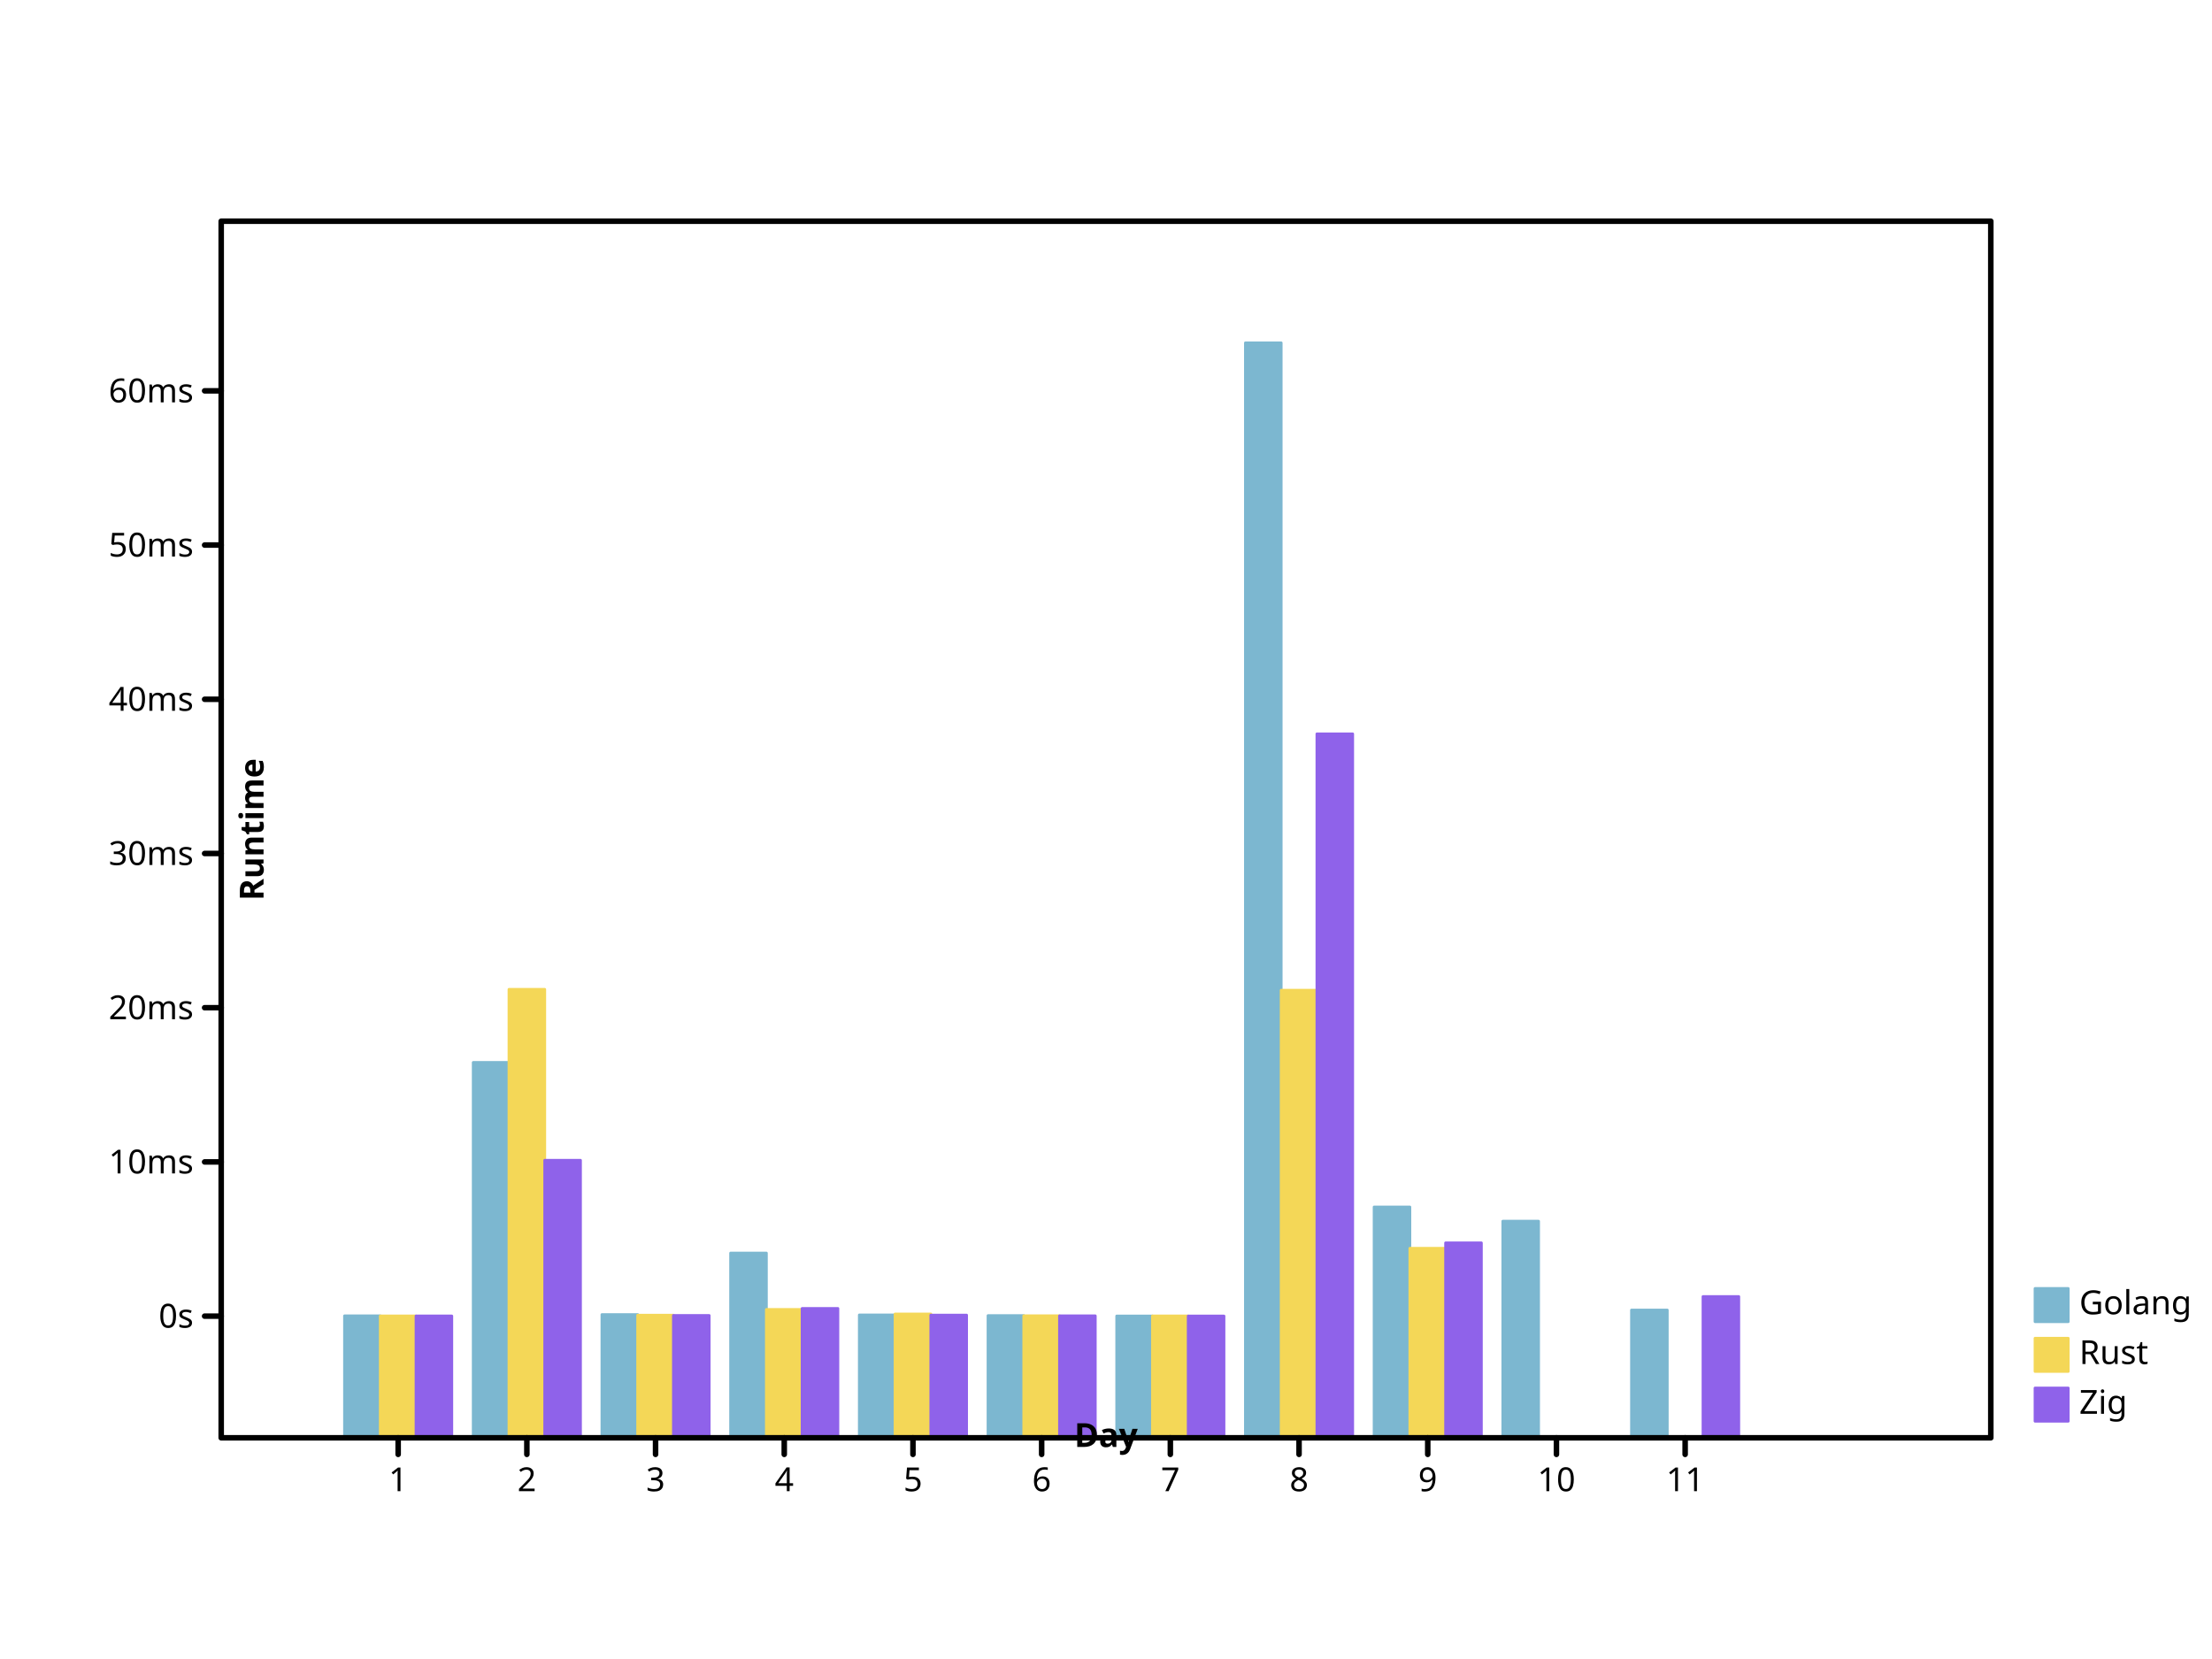
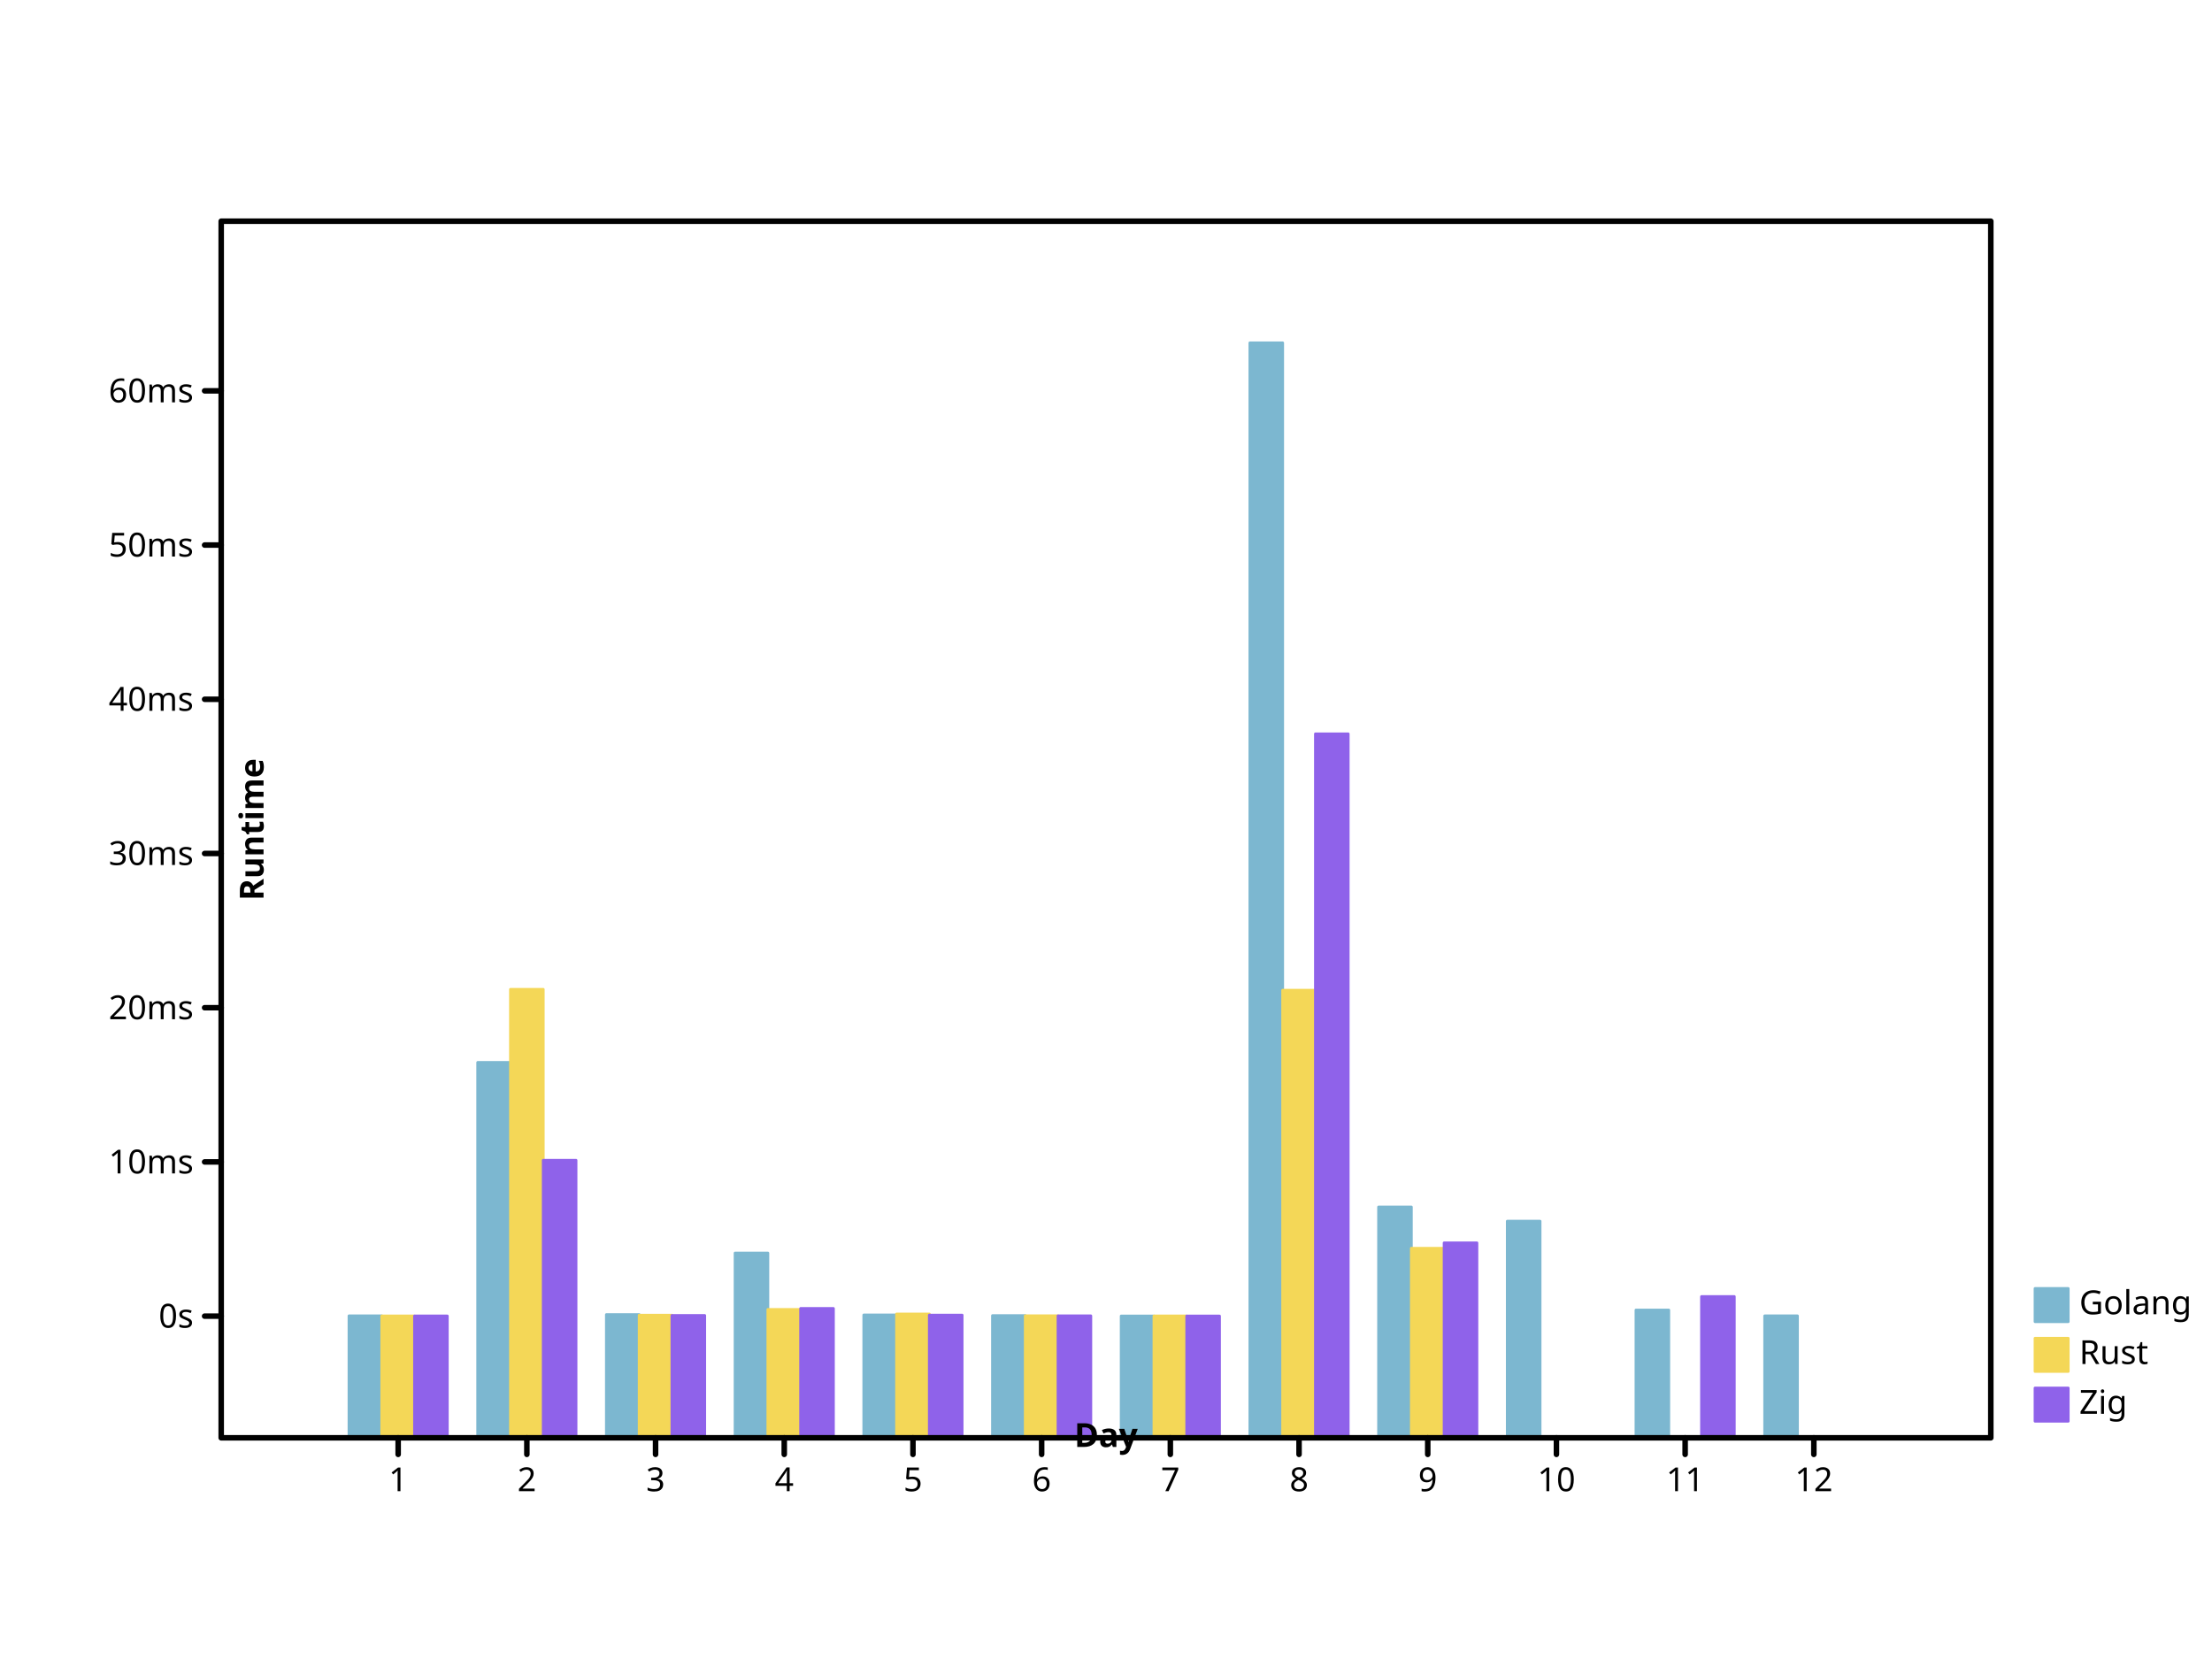
- <svg xmlns="http://www.w3.org/2000/svg" width="800" height="600" viewbox="0 0 800 600" preserveAspectRatio="xMidYMid meet">
+ <svg xmlns="http://www.w3.org/2000/svg" preserveAspectRatio="xMidYMid meet" width="800" height="600" viewbox="0 0 800 600">
  <defs>
    <marker id="circle" viewBox="0 0 10 10 " refX="5" refY="5" markerUnits="userSpaceOnUse" markerWidth="2%" markerHeight="2%">
-       <circle r="3" fill="none" stroke="black" cx="5" cy="5" />
+       <circle cx="5" cy="5" r="3" fill="none" stroke="black" />
    </marker>
-     <marker id="filled-circle" viewBox="0 0 10 10 " refX="5" refY="5" markerUnits="userSpaceOnUse" markerWidth="2%" markerHeight="2%">
-       <circle stroke="none" cx="5" cy="5" r="3" fill="black" />
+     <marker viewBox="0 0 10 10 " refX="5" refY="5" markerUnits="userSpaceOnUse" markerWidth="2%" markerHeight="2%" id="filled-circle">
+       <circle fill="black" stroke="none" cx="5" cy="5" r="3" />
    </marker>
-     <marker markerUnits="userSpaceOnUse" markerWidth="2%" markerHeight="2%" id="square" viewBox="0 0 10 10 " refX="5" refY="5">
-       <rect x="2" y="2" width="6" height="6" fill="none" stroke="black" />
+     <marker refX="5" refY="5" markerUnits="userSpaceOnUse" markerWidth="2%" markerHeight="2%" id="square" viewBox="0 0 10 10 ">
+       <rect width="6" height="6" fill="none" stroke="black" x="2" y="2" />
    </marker>
    <marker markerUnits="userSpaceOnUse" markerWidth="2%" markerHeight="2%" id="filled-square" viewBox="0 0 10 10 " refX="5" refY="5">
-       <rect fill="black" stroke="none" x="2" y="2" width="6" height="6" />
+       <rect y="2" width="6" height="6" fill="black" stroke="none" x="2" />
    </marker>
  </defs>
-   <g stroke-width="1px" stroke-linecap="round" stroke-linejoin="round" transform="translate(80 520 )scale(1 -1 )" fill="hsl(198, 47%, 65%)" stroke="hsl(198, 47%, 65%)">
-     <rect height="4.410760e+01" vector-effect="non-scaling-stroke" x="4.460606e+01" y="0" width="1.292929e+01" />
-     <rect vector-effect="non-scaling-stroke" x="9.115152e+01" y="0" width="1.292929e+01" height="1.357531e+02" />
-     <rect width="1.292929e+01" height="4.456632e+01" vector-effect="non-scaling-stroke" x="1.376970e+02" y="0" />
-     <rect vector-effect="non-scaling-stroke" x="1.842424e+02" y="0" width="1.292929e+01" height="6.681151e+01" />
-     <rect width="1.292929e+01" height="4.442906e+01" vector-effect="non-scaling-stroke" x="2.307879e+02" y="0" />
-     <rect x="2.773333e+02" y="0" width="1.292929e+01" height="4.419161e+01" vector-effect="non-scaling-stroke" />
-     <rect y="0" width="1.292929e+01" height="4.404994e+01" vector-effect="non-scaling-stroke" x="3.238788e+02" />
-     <rect x="3.704242e+02" y="0" width="1.292929e+01" height="396" vector-effect="non-scaling-stroke" />
-     <rect height="8.347082e+01" vector-effect="non-scaling-stroke" x="4.169697e+02" y="0" width="1.292929e+01" />
-     <rect x="4.635152e+02" y="0" width="1.292929e+01" height="7.833864e+01" vector-effect="non-scaling-stroke" />
-     <rect vector-effect="non-scaling-stroke" x="5.100606e+02" y="0" width="1.292929e+01" height="4.620899e+01" />
+   <g stroke-linejoin="round" transform="translate(80 520 )scale(1 -1 )" fill="hsl(198, 47%, 65%)" stroke="hsl(198, 47%, 65%)" stroke-width="1px" stroke-linecap="round">
+     <rect vector-effect="non-scaling-stroke" x="4.622222e+01" y="0" width="1.185185e+01" height="4.410760e+01" />
+     <rect y="0" width="1.185185e+01" height="1.357531e+02" vector-effect="non-scaling-stroke" x="9.276768e+01" />
+     <rect y="0" width="1.185185e+01" height="4.456632e+01" vector-effect="non-scaling-stroke" x="1.393131e+02" />
+     <rect width="1.185185e+01" height="6.681151e+01" vector-effect="non-scaling-stroke" x="1.858586e+02" y="0" />
+     <rect vector-effect="non-scaling-stroke" x="2.324040e+02" y="0" width="1.185185e+01" height="4.442906e+01" />
+     <rect vector-effect="non-scaling-stroke" x="2.789495e+02" y="0" width="1.185185e+01" height="4.419161e+01" />
+     <rect height="4.404994e+01" vector-effect="non-scaling-stroke" x="3.254949e+02" y="0" width="1.185185e+01" />
+     <rect y="0" width="1.185185e+01" height="396" vector-effect="non-scaling-stroke" x="3.720404e+02" />
+     <rect vector-effect="non-scaling-stroke" x="4.185859e+02" y="0" width="1.185185e+01" height="8.347082e+01" />
+     <rect vector-effect="non-scaling-stroke" x="4.651313e+02" y="0" width="1.185185e+01" height="7.833864e+01" />
+     <rect height="4.620899e+01" vector-effect="non-scaling-stroke" x="5.116768e+02" y="0" width="1.185185e+01" />
+     <rect width="1.185185e+01" height="4.409738e+01" vector-effect="non-scaling-stroke" x="5.582222e+02" y="0" />
  </g>
-   <g fill="hsl(49, 88%, 65%)" stroke="hsl(49, 88%, 65%)" stroke-width="1px" stroke-linecap="round" stroke-linejoin="round" transform="translate(80 520 )scale(1 -1 )">
-     <rect vector-effect="non-scaling-stroke" x="5.753535e+01" y="0" width="1.292929e+01" height="4.405445e+01" />
-     <rect x="1.040808e+02" y="0" width="1.292929e+01" height="1.621897e+02" vector-effect="non-scaling-stroke" />
-     <rect width="1.292929e+01" height="4.434206e+01" vector-effect="non-scaling-stroke" x="1.506263e+02" y="0" />
-     <rect height="4.642057e+01" vector-effect="non-scaling-stroke" x="1.971717e+02" y="0" width="1.292929e+01" />
-     <rect width="1.292929e+01" height="4.476679e+01" vector-effect="non-scaling-stroke" x="2.437172e+02" y="0" />
-     <rect height="4.413790e+01" vector-effect="non-scaling-stroke" x="2.902626e+02" y="0" width="1.292929e+01" />
-     <rect vector-effect="non-scaling-stroke" x="3.368081e+02" y="0" width="1.292929e+01" height="4.406232e+01" />
-     <rect vector-effect="non-scaling-stroke" x="3.833535e+02" y="0" width="1.292929e+01" height="1.618717e+02" />
-     <rect height="6.854051e+01" vector-effect="non-scaling-stroke" x="4.298990e+02" y="0" width="1.292929e+01" />
+   <g stroke-linecap="round" stroke-linejoin="round" transform="translate(80 520 )scale(1 -1 )" fill="hsl(49, 88%, 65%)" stroke="hsl(49, 88%, 65%)" stroke-width="1px">
+     <rect height="4.405445e+01" vector-effect="non-scaling-stroke" x="5.807407e+01" y="0" width="1.185185e+01" />
+     <rect height="1.621897e+02" vector-effect="non-scaling-stroke" x="1.046195e+02" y="0" width="1.185185e+01" />
+     <rect x="1.511650e+02" y="0" width="1.185185e+01" height="4.434206e+01" vector-effect="non-scaling-stroke" />
+     <rect width="1.185185e+01" height="4.642057e+01" vector-effect="non-scaling-stroke" x="1.977104e+02" y="0" />
+     <rect vector-effect="non-scaling-stroke" x="2.442559e+02" y="0" width="1.185185e+01" height="4.476679e+01" />
+     <rect vector-effect="non-scaling-stroke" x="2.908013e+02" y="0" width="1.185185e+01" height="4.413790e+01" />
+     <rect y="0" width="1.185185e+01" height="4.406232e+01" vector-effect="non-scaling-stroke" x="3.373468e+02" />
+     <rect width="1.185185e+01" height="1.618717e+02" vector-effect="non-scaling-stroke" x="3.838923e+02" y="0" />
+     <rect x="4.304377e+02" y="0" width="1.185185e+01" height="6.854051e+01" vector-effect="non-scaling-stroke" />
  </g>
-   <g fill="hsl(260, 76%, 65%)" stroke="hsl(260, 76%, 65%)" stroke-width="1px" stroke-linecap="round" stroke-linejoin="round" transform="translate(80 520 )scale(1 -1 )">
-     <rect vector-effect="non-scaling-stroke" x="7.046465e+01" y="0" width="1.292929e+01" height="4.405652e+01" />
-     <rect width="1.292929e+01" height="1.003720e+02" vector-effect="non-scaling-stroke" x="1.170101e+02" y="0" />
-     <rect vector-effect="non-scaling-stroke" x="1.635556e+02" y="0" width="1.292929e+01" height="4.423564e+01" />
-     <rect width="1.292929e+01" height="4.678042e+01" vector-effect="non-scaling-stroke" x="2.101010e+02" y="0" />
-     <rect y="0" width="1.292929e+01" height="4.437231e+01" vector-effect="non-scaling-stroke" x="2.566465e+02" />
-     <rect vector-effect="non-scaling-stroke" x="3.031919e+02" y="0" width="1.292929e+01" height="4.410825e+01" />
-     <rect y="0" width="1.292929e+01" height="4.404004e+01" vector-effect="non-scaling-stroke" x="3.497374e+02" />
-     <rect height="2.545900e+02" vector-effect="non-scaling-stroke" x="3.962828e+02" y="0" width="1.292929e+01" />
-     <rect height="7.050048e+01" vector-effect="non-scaling-stroke" x="4.428283e+02" y="0" width="1.292929e+01" />
-     <rect y="0" width="1.292929e+01" height="5.108927e+01" vector-effect="non-scaling-stroke" x="5.359192e+02" />
+   <g stroke="hsl(260, 76%, 65%)" stroke-width="1px" stroke-linecap="round" stroke-linejoin="round" transform="translate(80 520 )scale(1 -1 )" fill="hsl(260, 76%, 65%)">
+     <rect x="6.992593e+01" y="0" width="1.185185e+01" height="4.405652e+01" vector-effect="non-scaling-stroke" />
+     <rect y="0" width="1.185185e+01" height="1.003720e+02" vector-effect="non-scaling-stroke" x="1.164714e+02" />
+     <rect vector-effect="non-scaling-stroke" x="1.630168e+02" y="0" width="1.185185e+01" height="4.423564e+01" />
+     <rect x="2.095623e+02" y="0" width="1.185185e+01" height="4.678042e+01" vector-effect="non-scaling-stroke" />
+     <rect y="0" width="1.185185e+01" height="4.437231e+01" vector-effect="non-scaling-stroke" x="2.561077e+02" />
+     <rect vector-effect="non-scaling-stroke" x="3.026532e+02" y="0" width="1.185185e+01" height="4.410825e+01" />
+     <rect vector-effect="non-scaling-stroke" x="3.491987e+02" y="0" width="1.185185e+01" height="4.404004e+01" />
+     <rect width="1.185185e+01" height="2.545900e+02" vector-effect="non-scaling-stroke" x="3.957441e+02" y="0" />
+     <rect x="4.422896e+02" y="0" width="1.185185e+01" height="7.050048e+01" vector-effect="non-scaling-stroke" />
+     <rect width="1.185185e+01" height="5.108927e+01" vector-effect="non-scaling-stroke" x="5.353805e+02" y="0" />
  </g>
-   <g dominant-baseline="hanging" stroke-width="1px" font-style="normal" fill="hsl(198, 47%, 65%)" stroke-linecap="round" font-size="12px" font-weight="normal" stroke="hsl(198, 47%, 65%)" text-anchor="start" stroke-linejoin="round" font-family="sans-serif">
-     <rect y="466" width="12" height="12" vector-effect="non-scaling-stroke" x="736" />
+   <g stroke-width="1px" font-family="sans-serif" font-weight="normal" font-size="12px" font-style="normal" text-anchor="start" stroke="hsl(198, 47%, 65%)" stroke-linecap="round" stroke-linejoin="round" dominant-baseline="hanging" fill="hsl(198, 47%, 65%)">
+     <rect width="12" height="12" vector-effect="non-scaling-stroke" x="736" y="466" />
    <g stroke="black" fill="black">
-       <text y="466" dominant-baseline="hanging" stroke="none" vector-effect="non-scaling-stroke" x="752">Golang</text>
+       <text stroke="none" vector-effect="non-scaling-stroke" x="752" y="466" dominant-baseline="hanging">Golang</text>
    </g>
-     <g fill="hsl(49, 88%, 65%)" stroke-linecap="round" font-family="sans-serif" font-weight="normal" stroke="hsl(49, 88%, 65%)" font-style="normal" text-anchor="start" stroke-linejoin="round" font-size="12px" dominant-baseline="hanging" stroke-width="1px">
-       <rect width="12" height="12" vector-effect="non-scaling-stroke" x="736" y="484" />
-       <g stroke="black" fill="black">
-         <text stroke="none" vector-effect="non-scaling-stroke" x="752" y="484" dominant-baseline="hanging">Rust</text>
+     <g stroke-linecap="round" stroke-linejoin="round" dominant-baseline="hanging" stroke-width="1px" font-family="sans-serif" font-style="normal" font-weight="normal" font-size="12px" fill="hsl(49, 88%, 65%)" text-anchor="start" stroke="hsl(49, 88%, 65%)">
+       <rect vector-effect="non-scaling-stroke" x="736" y="484" width="12" height="12" />
+       <g fill="black" stroke="black">
+         <text dominant-baseline="hanging" stroke="none" vector-effect="non-scaling-stroke" x="752" y="484">Rust</text>
      </g>
-       <g font-style="normal" text-anchor="start" fill="hsl(260, 76%, 65%)" stroke-linejoin="round" font-family="sans-serif" font-size="12px" dominant-baseline="hanging" stroke-linecap="round" font-weight="normal" stroke="hsl(260, 76%, 65%)" stroke-width="1px">
+       <g font-weight="normal" stroke-linecap="round" fill="hsl(260, 76%, 65%)" font-style="normal" text-anchor="start" stroke="hsl(260, 76%, 65%)" stroke-linejoin="round" font-size="12px" dominant-baseline="hanging" stroke-width="1px" font-family="sans-serif">
        <rect vector-effect="non-scaling-stroke" x="736" y="502" width="12" height="12" />
        <g stroke="black" fill="black">
-           <text y="502" dominant-baseline="hanging" stroke="none" vector-effect="non-scaling-stroke" x="752">Zig</text>
-           <g font-family="sans-serif" stroke-linecap="round" stroke-linejoin="round" stroke-width="2px" text-anchor="start" font-size="12px" font-weight="normal" dominant-baseline="hanging" font-style="normal" fill="none">
-             <rect x="80" y="80" width="640" height="440" vector-effect="non-scaling-stroke" />
+           <text vector-effect="non-scaling-stroke" x="752" y="502" dominant-baseline="hanging" stroke="none">Zig</text>
+           <g dominant-baseline="hanging" font-style="normal" font-weight="normal" text-anchor="start" stroke-linecap="round" fill="none" stroke-width="2px" font-family="sans-serif" font-size="12px" stroke-linejoin="round">
+             <rect vector-effect="non-scaling-stroke" x="80" y="80" width="640" height="440" />
          </g>
-           <g stroke-linecap="round" font-weight="normal" stroke="black" stroke-width="2px" font-style="normal" stroke-linejoin="round" font-family="sans-serif" font-size="12px" dominant-baseline="hanging" transform="translate(80 520 )scale(1 -1 )" text-anchor="start" fill="none">
-             <path vector-effect="non-scaling-stroke" d="M64,0 L64,-6 M1.105455e+02,0 L1.105455e+02,-6 M1.570909e+02,0 L1.570909e+02,-6 M2.036364e+02,0 L2.036364e+02,-6 M2.501818e+02,0 L2.501818e+02,-6 M2.967273e+02,0 L2.967273e+02,-6 M3.432727e+02,0 L3.432727e+02,-6 M3.898182e+02,0 L3.898182e+02,-6 M4.363636e+02,0 L4.363636e+02,-6 M4.829091e+02,0 L4.829091e+02,-6 M5.294545e+02,0 L5.294545e+02,-6 " />
+           <g stroke-linecap="round" fill="none" stroke-width="2px" font-family="sans-serif" font-style="normal" stroke="black" stroke-linejoin="round" font-size="12px" dominant-baseline="hanging" font-weight="normal" text-anchor="start" transform="translate(80 520 )scale(1 -1 )">
+             <path vector-effect="non-scaling-stroke" d="M64,0 L64,-6 M1.105455e+02,0 L1.105455e+02,-6 M1.570909e+02,0 L1.570909e+02,-6 M2.036364e+02,0 L2.036364e+02,-6 M2.501818e+02,0 L2.501818e+02,-6 M2.967273e+02,0 L2.967273e+02,-6 M3.432727e+02,0 L3.432727e+02,-6 M3.898182e+02,0 L3.898182e+02,-6 M4.363636e+02,0 L4.363636e+02,-6 M4.829091e+02,0 L4.829091e+02,-6 M5.294545e+02,0 L5.294545e+02,-6 M576,0 L576,-6 " />
          </g>
-           <g font-style="normal" fill="black" stroke-linecap="round" stroke-linejoin="round" font-family="sans-serif" font-size="12px" font-weight="normal" transform="translate(80 520 )scale(1 1 )" stroke="black" stroke-width="2px" text-anchor="middle" dominant-baseline="hanging">
+           <g dominant-baseline="hanging" fill="black" font-family="sans-serif" font-style="normal" font-weight="normal" text-anchor="middle" transform="translate(80 520 )scale(1 1 )" stroke-linecap="round" stroke-linejoin="round" stroke-width="2px" stroke="black" font-size="12px">
            <text y="10" dominant-baseline="hanging" stroke="none" vector-effect="non-scaling-stroke" x="64">1</text>
-             <text stroke="none" vector-effect="non-scaling-stroke" x="1.105455e+02" y="10" dominant-baseline="hanging">2</text>
-             <text x="1.570909e+02" y="10" dominant-baseline="hanging" stroke="none" vector-effect="non-scaling-stroke">3</text>
-             <text dominant-baseline="hanging" stroke="none" vector-effect="non-scaling-stroke" x="2.036364e+02" y="10">4</text>
-             <text stroke="none" vector-effect="non-scaling-stroke" x="2.501818e+02" y="10" dominant-baseline="hanging">5</text>
+             <text x="1.105455e+02" y="10" dominant-baseline="hanging" stroke="none" vector-effect="non-scaling-stroke">2</text>
+             <text stroke="none" vector-effect="non-scaling-stroke" x="1.570909e+02" y="10" dominant-baseline="hanging">3</text>
+             <text x="2.036364e+02" y="10" dominant-baseline="hanging" stroke="none" vector-effect="non-scaling-stroke">4</text>
+             <text dominant-baseline="hanging" stroke="none" vector-effect="non-scaling-stroke" x="2.501818e+02" y="10">5</text>
            <text dominant-baseline="hanging" stroke="none" vector-effect="non-scaling-stroke" x="2.967273e+02" y="10">6</text>
-             <text dominant-baseline="hanging" stroke="none" vector-effect="non-scaling-stroke" x="3.432727e+02" y="10">7</text>
+             <text x="3.432727e+02" y="10" dominant-baseline="hanging" stroke="none" vector-effect="non-scaling-stroke">7</text>
            <text vector-effect="non-scaling-stroke" x="3.898182e+02" y="10" dominant-baseline="hanging" stroke="none">8</text>
-             <text stroke="none" vector-effect="non-scaling-stroke" x="4.363636e+02" y="10" dominant-baseline="hanging">9</text>
-             <text vector-effect="non-scaling-stroke" x="4.829091e+02" y="10" dominant-baseline="hanging" stroke="none">10</text>
-             <text vector-effect="non-scaling-stroke" x="5.294545e+02" y="10" dominant-baseline="hanging" stroke="none">11</text>
+             <text y="10" dominant-baseline="hanging" stroke="none" vector-effect="non-scaling-stroke" x="4.363636e+02">9</text>
+             <text stroke="none" vector-effect="non-scaling-stroke" x="4.829091e+02" y="10" dominant-baseline="hanging">10</text>
+             <text stroke="none" vector-effect="non-scaling-stroke" x="5.294545e+02" y="10" dominant-baseline="hanging">11</text>
+             <text vector-effect="non-scaling-stroke" x="576" y="10" dominant-baseline="hanging" stroke="none">12</text>
          </g>
-           <g dominant-baseline="baseline" stroke="black" stroke-width="2px" font-style="normal" text-anchor="middle" font-family="sans-serif" font-size="12px" transform="translate(80 520 )scale(1 1 )rotate(0 0 0 )" fill="black" stroke-linecap="round" stroke-linejoin="round" font-weight="bold">
+           <g stroke-linejoin="round" font-size="12px" dominant-baseline="baseline" fill="black" stroke-width="2px" font-style="normal" font-weight="bold" text-anchor="middle" transform="translate(80 520 )scale(1 1 )rotate(0 0 0 )" stroke="black" stroke-linecap="round" font-family="sans-serif">
            <text stroke="none" vector-effect="non-scaling-stroke" x="320" y="-6" dominant-baseline="baseline">Day</text>
          </g>
-           <g stroke="black" fill="black" stroke-linecap="round" stroke-linejoin="round" font-family="sans-serif" font-weight="bold" dominant-baseline="baseline" transform="translate(80 520 )scale(1 -1 )" stroke-width="2px" font-style="normal" text-anchor="middle" font-size="12px">
-             <path vector-effect="non-scaling-stroke" d="M0,44 L-6,44 M0,9.977477e+01 L-6,9.977477e+01 M0,1.555495e+02 L-6,1.555495e+02 M0,2.113243e+02 L-6,2.113243e+02 M0,2.670991e+02 L-6,2.670991e+02 M0,3.228738e+02 L-6,3.228738e+02 M0,3.786486e+02 L-6,3.786486e+02 " />
+           <g stroke-linecap="round" stroke-linejoin="round" fill="black" stroke-width="2px" font-family="sans-serif" text-anchor="middle" transform="translate(80 520 )scale(1 -1 )" stroke="black" font-size="12px" dominant-baseline="baseline" font-style="normal" font-weight="bold">
+             <path d="M0,44 L-6,44 M0,9.977477e+01 L-6,9.977477e+01 M0,1.555495e+02 L-6,1.555495e+02 M0,2.113243e+02 L-6,2.113243e+02 M0,2.670991e+02 L-6,2.670991e+02 M0,3.228738e+02 L-6,3.228738e+02 M0,3.786486e+02 L-6,3.786486e+02 " vector-effect="non-scaling-stroke" />
          </g>
-           <g font-size="12px" transform="translate(80 520 )scale(1 1 )" stroke="black" fill="black" font-weight="normal" dominant-baseline="middle" stroke-width="2px" font-style="normal" text-anchor="end" stroke-linecap="round" stroke-linejoin="round" font-family="sans-serif">
-             <text x="-10" y="-44" dominant-baseline="middle" stroke="none" vector-effect="non-scaling-stroke">0s</text>
+           <g stroke-linejoin="round" font-size="12px" fill="black" font-weight="normal" stroke="black" dominant-baseline="middle" stroke-width="2px" font-family="sans-serif" font-style="normal" text-anchor="end" transform="translate(80 520 )scale(1 1 )" stroke-linecap="round">
+             <text y="-44" dominant-baseline="middle" stroke="none" vector-effect="non-scaling-stroke" x="-10">0s</text>
            <text stroke="none" vector-effect="non-scaling-stroke" x="-10" y="-9.977477e+01" dominant-baseline="middle">10ms</text>
-             <text stroke="none" vector-effect="non-scaling-stroke" x="-10" y="-1.555495e+02" dominant-baseline="middle">20ms</text>
-             <text x="-10" y="-2.113243e+02" dominant-baseline="middle" stroke="none" vector-effect="non-scaling-stroke">30ms</text>
+             <text y="-1.555495e+02" dominant-baseline="middle" stroke="none" vector-effect="non-scaling-stroke" x="-10">20ms</text>
+             <text vector-effect="non-scaling-stroke" x="-10" y="-2.113243e+02" dominant-baseline="middle" stroke="none">30ms</text>
            <text stroke="none" vector-effect="non-scaling-stroke" x="-10" y="-2.670991e+02" dominant-baseline="middle">40ms</text>
-             <text stroke="none" vector-effect="non-scaling-stroke" x="-10" y="-3.228738e+02" dominant-baseline="middle">50ms</text>
-             <text y="-3.786486e+02" dominant-baseline="middle" stroke="none" vector-effect="non-scaling-stroke" x="-10">60ms</text>
+             <text x="-10" y="-3.228738e+02" dominant-baseline="middle" stroke="none" vector-effect="non-scaling-stroke">50ms</text>
+             <text dominant-baseline="middle" stroke="none" vector-effect="non-scaling-stroke" x="-10" y="-3.786486e+02">60ms</text>
          </g>
-           <g stroke-width="2px" text-anchor="middle" fill="black" stroke-linejoin="round" font-family="sans-serif" font-size="12px" font-weight="bold" dominant-baseline="hanging" font-style="normal" stroke-linecap="round" transform="translate(80 520 )scale(1 1 )rotate(-90 0 0 )" stroke="black">
-             <text dominant-baseline="hanging" stroke="none" vector-effect="non-scaling-stroke" x="220" y="6">Runtime</text>
+           <g stroke-linejoin="round" font-size="12px" dominant-baseline="hanging" fill="black" stroke-width="2px" font-weight="bold" text-anchor="middle" transform="translate(80 520 )scale(1 1 )rotate(-90 0 0 )" font-family="sans-serif" font-style="normal" stroke="black" stroke-linecap="round">
+             <text vector-effect="non-scaling-stroke" x="220" y="6" dominant-baseline="hanging" stroke="none">Runtime</text>
          </g>
        </g>
      </g>
    </g>
  </g>
</svg>
